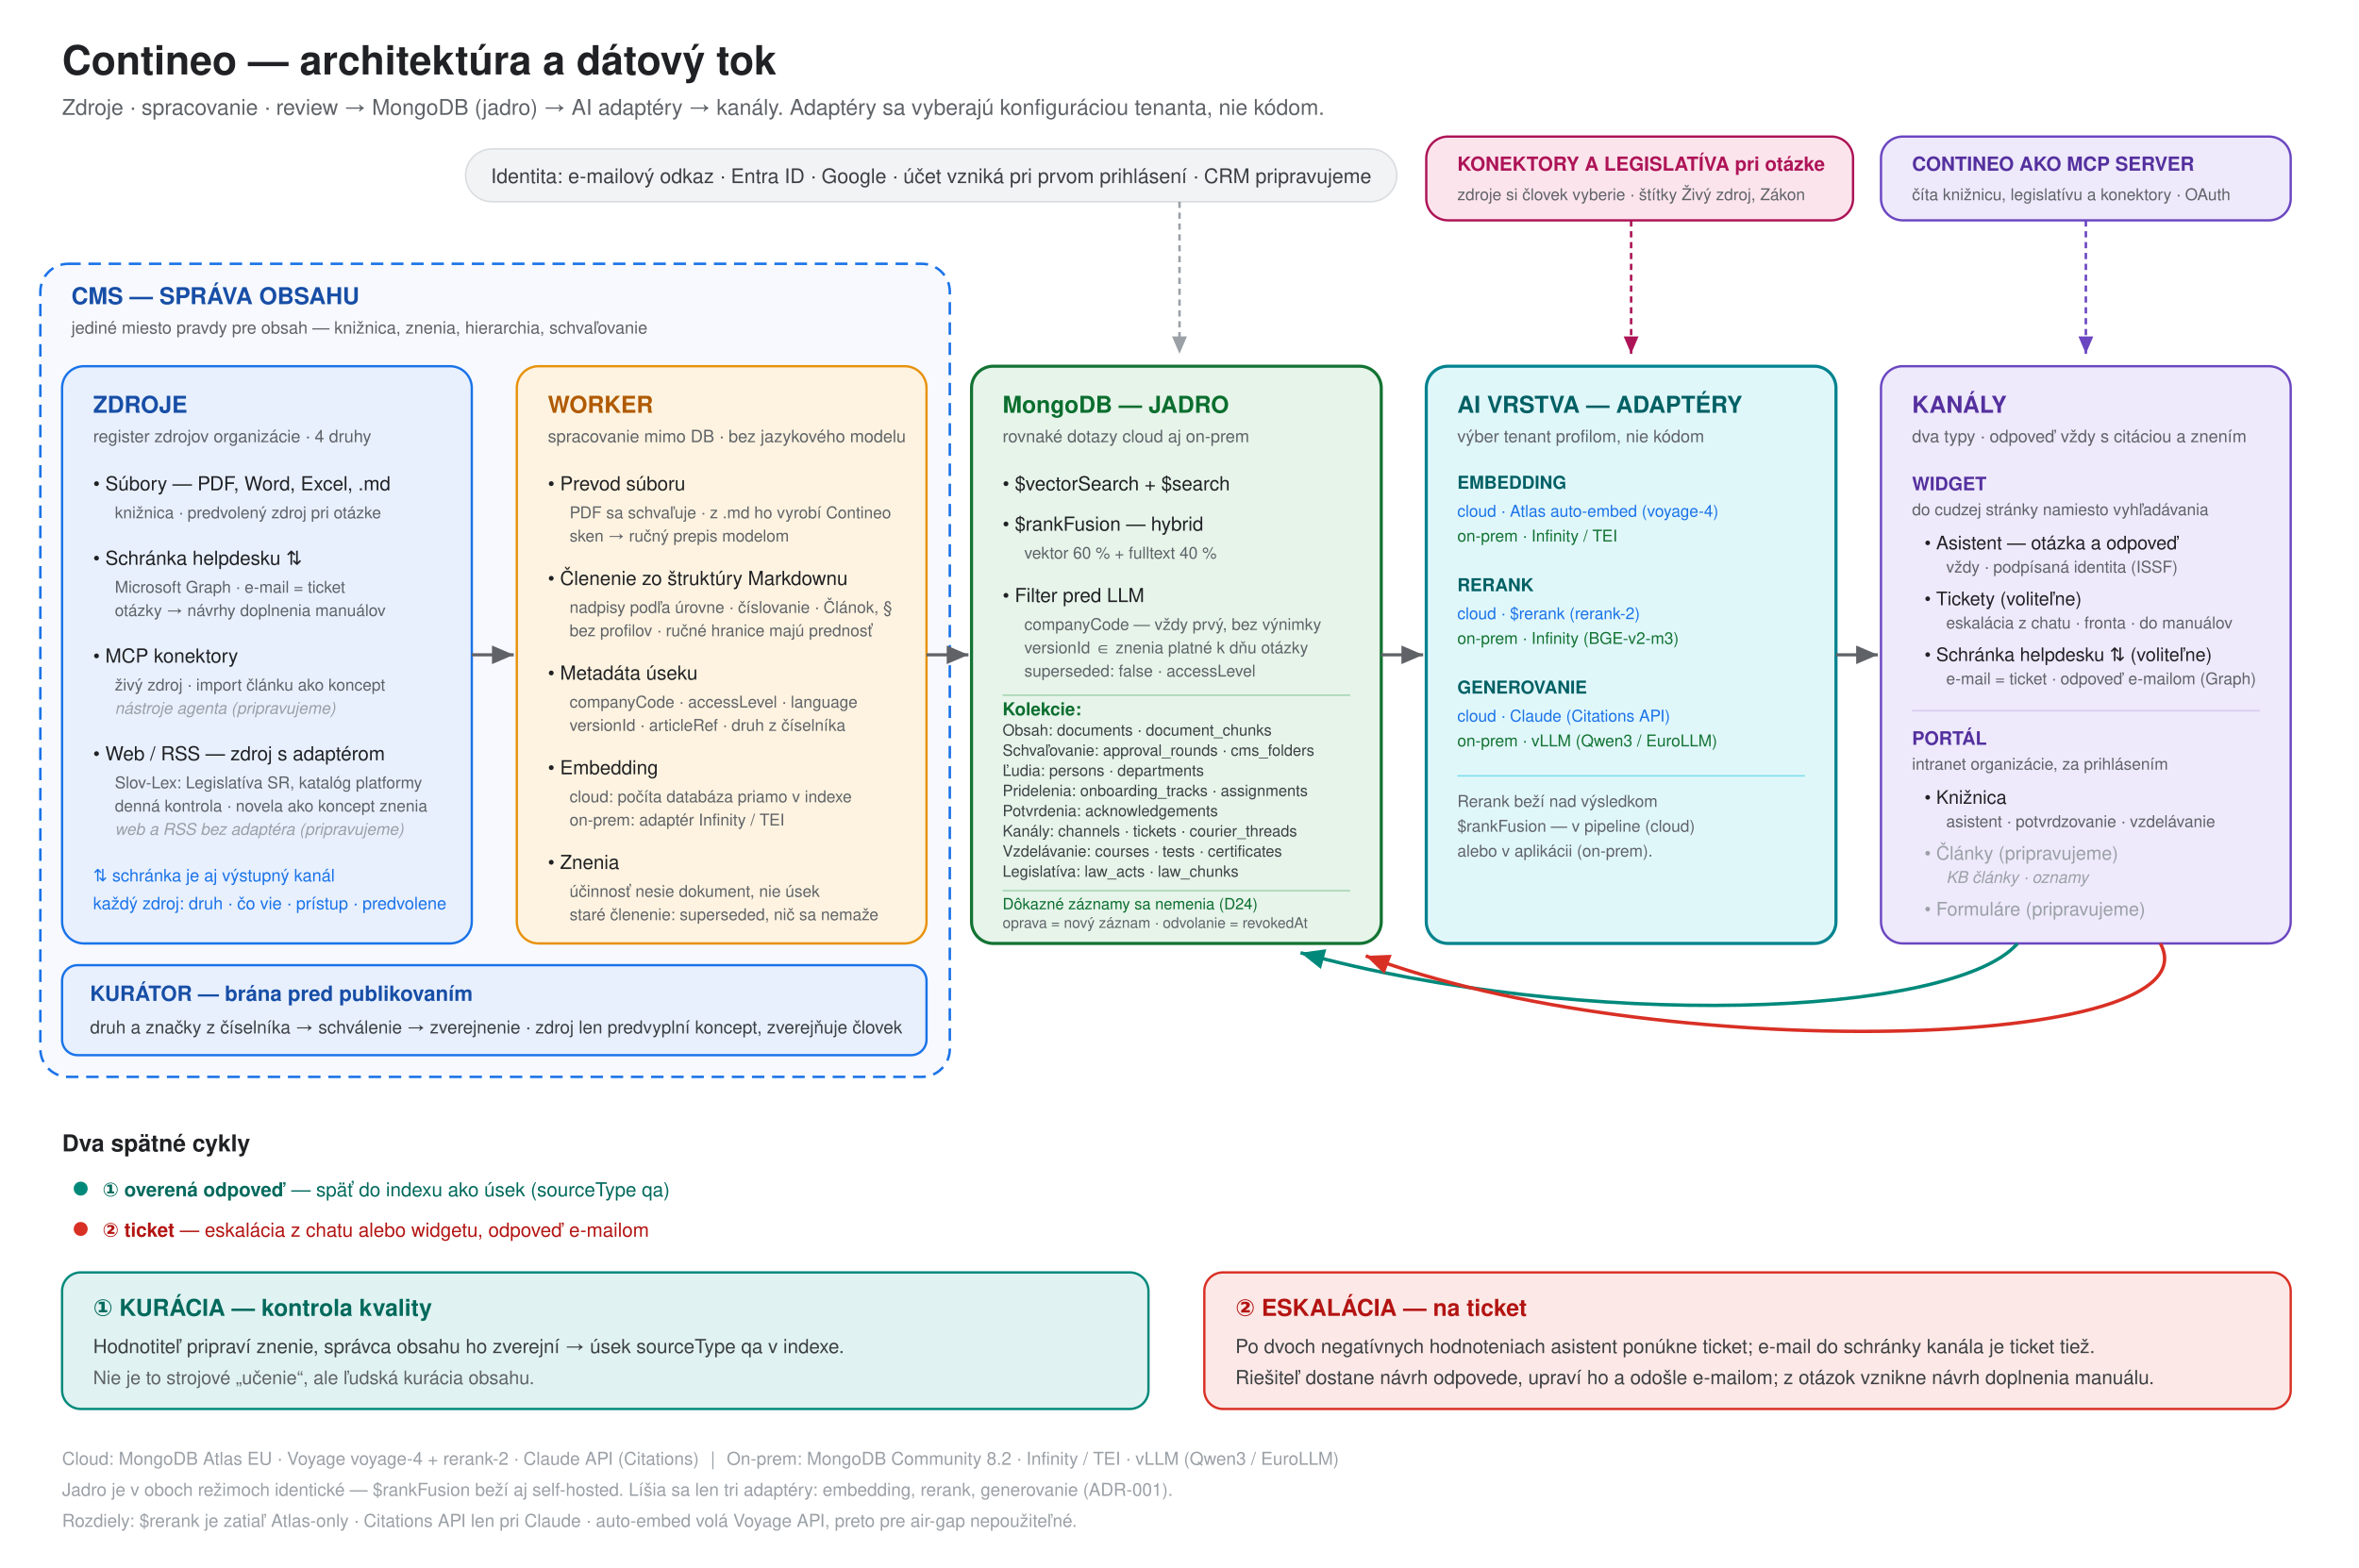
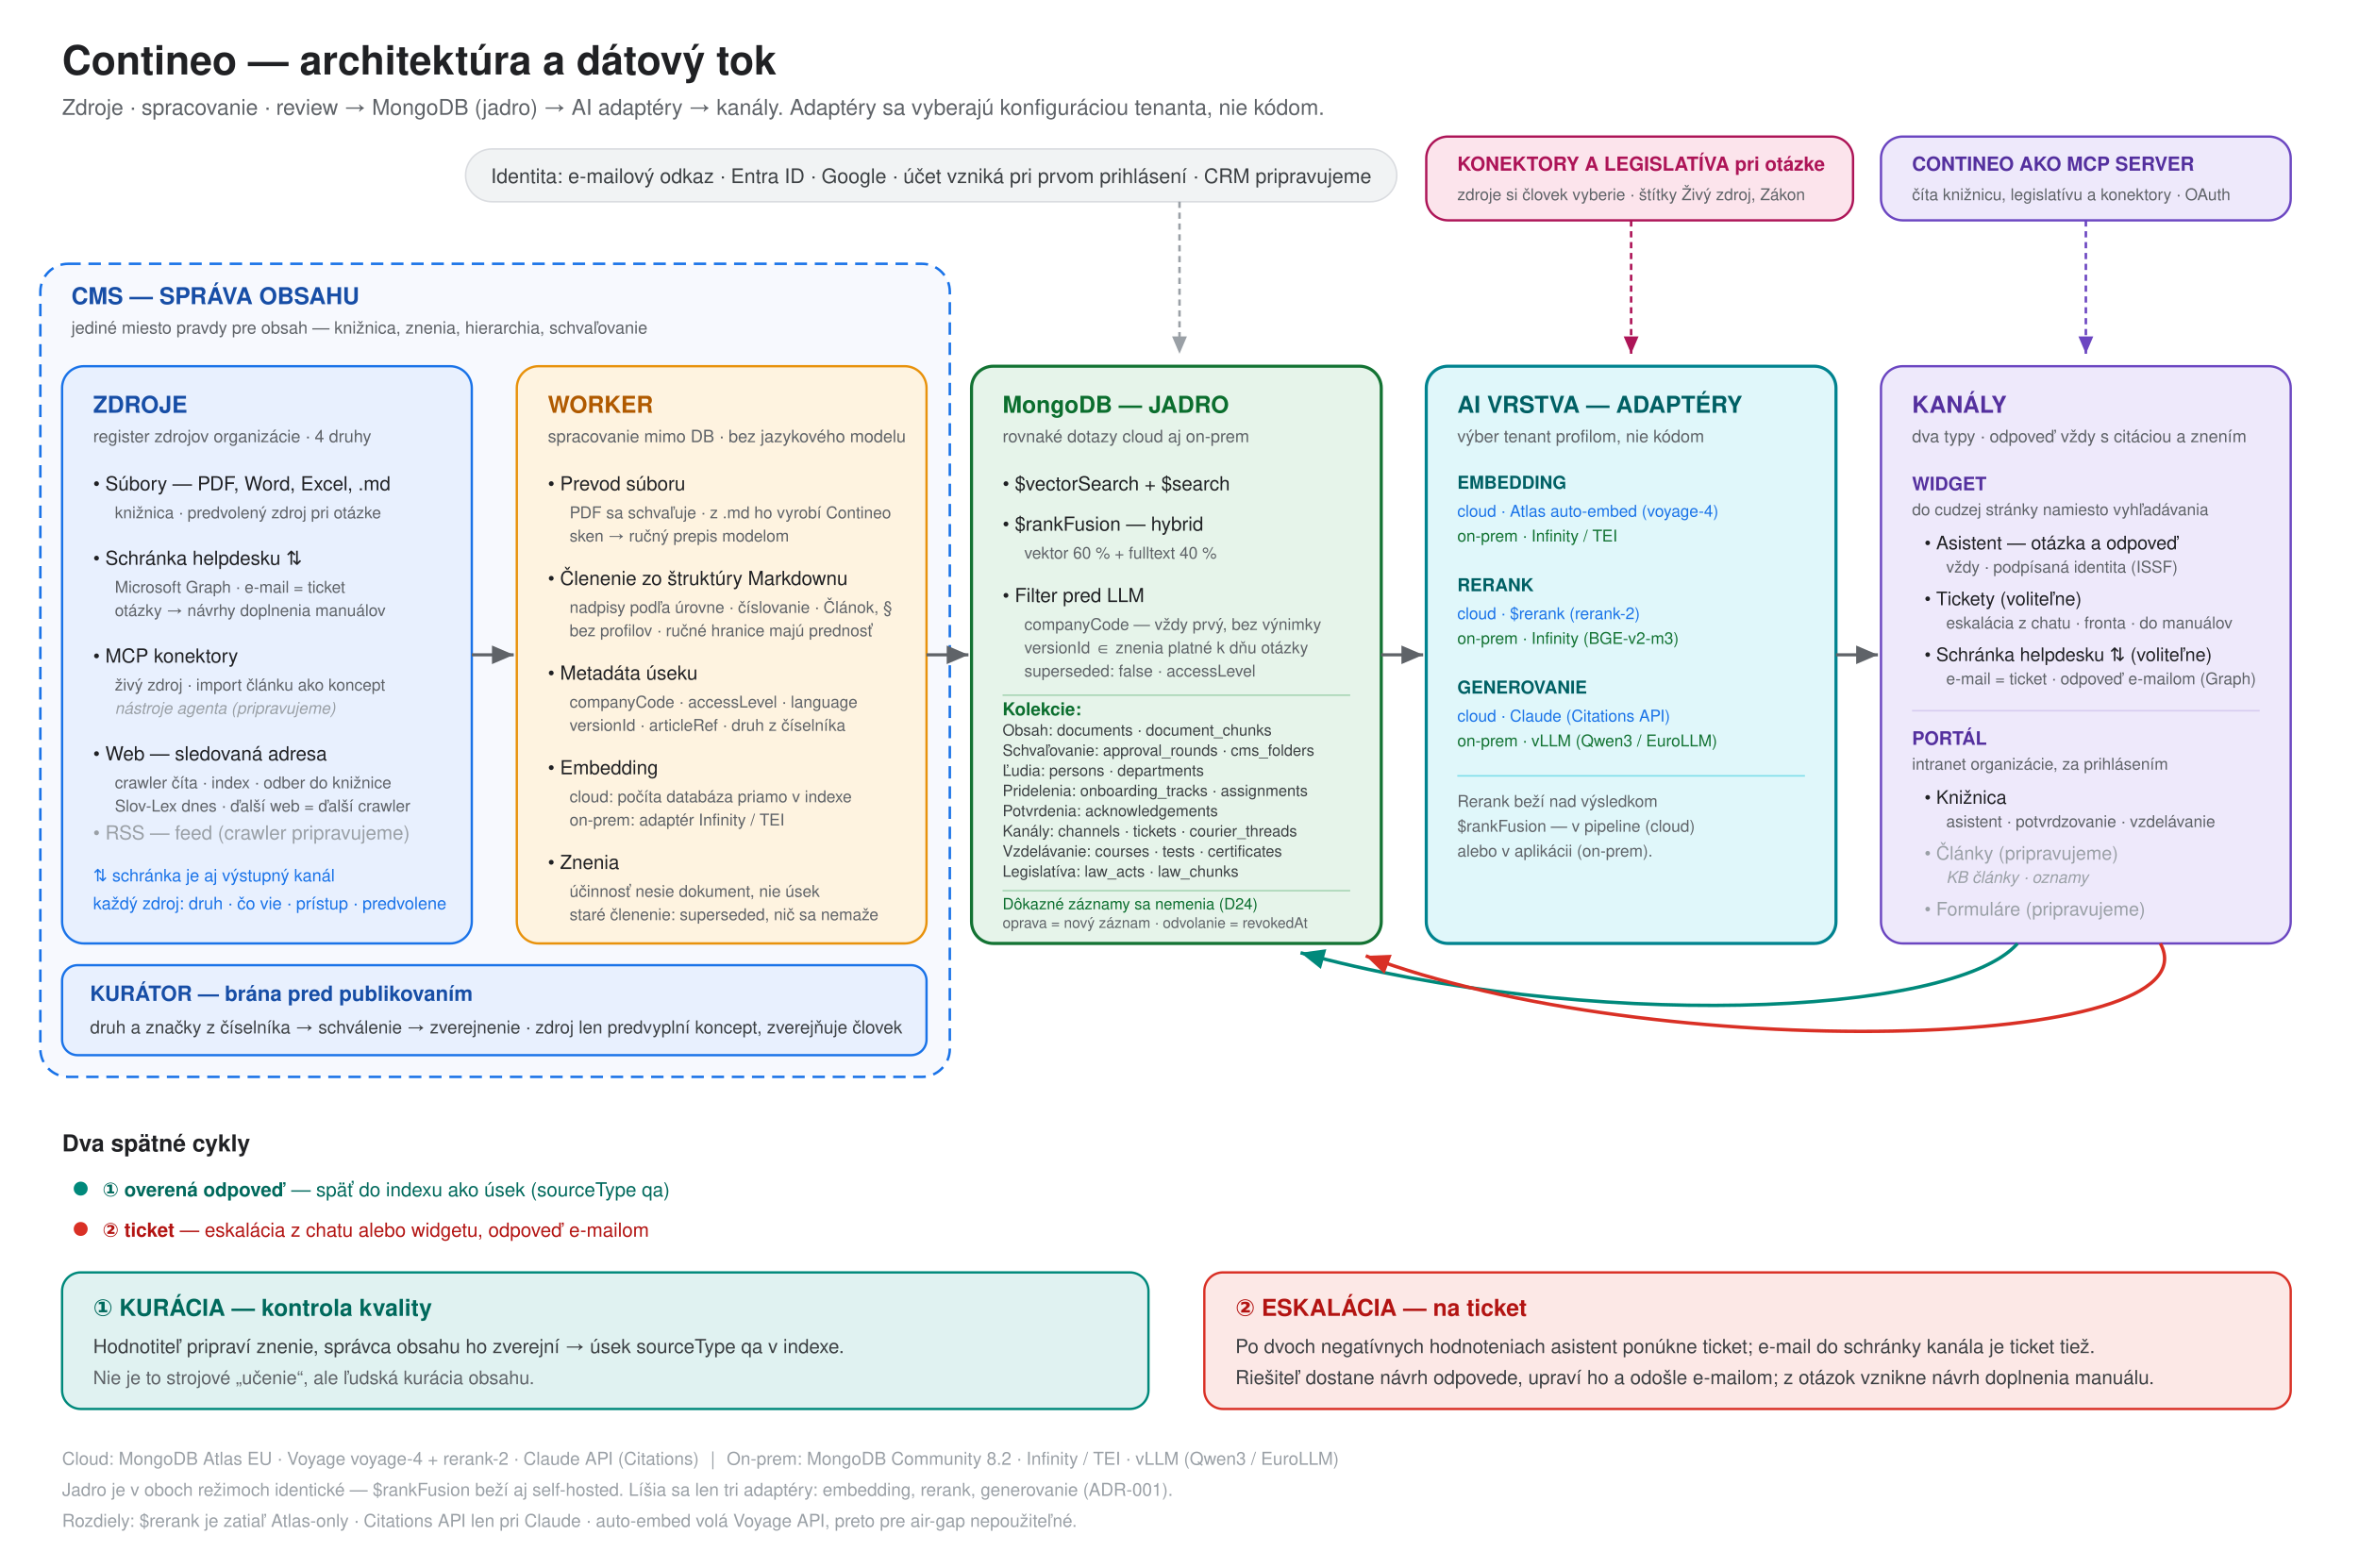
<svg xmlns="http://www.w3.org/2000/svg" viewBox="0 0 1520 1010" font-family="Helvetica Neue, Helvetica, Arial, sans-serif">
  <defs>
    <marker id="arrow" markerWidth="10" markerHeight="10" refX="7" refY="3" orient="auto" markerUnits="strokeWidth">
      <path d="M0,0 L7,3 L0,6 Z" fill="#5f6368" />
    </marker>
    <marker id="arrowTeal" markerWidth="10" markerHeight="10" refX="7" refY="3" orient="auto" markerUnits="strokeWidth">
      <path d="M0,0 L7,3 L0,6 Z" fill="#00897B" />
    </marker>
    <marker id="arrowRed" markerWidth="10" markerHeight="10" refX="7" refY="3" orient="auto" markerUnits="strokeWidth">
      <path d="M0,0 L7,3 L0,6 Z" fill="#D93025" />
    </marker>
    <marker id="arrowGray" markerWidth="10" markerHeight="10" refX="7" refY="3" orient="auto" markerUnits="strokeWidth">
      <path d="M0,0 L7,3 L0,6 Z" fill="#9aa0a6" />
    </marker>
    <marker id="arrowPink" markerWidth="10" markerHeight="10" refX="7" refY="3" orient="auto" markerUnits="strokeWidth">
      <path d="M0,0 L7,3 L0,6 Z" fill="#AD1457" />
    </marker>
    <marker id="arrowVio" markerWidth="10" markerHeight="10" refX="7" refY="3" orient="auto" markerUnits="strokeWidth">
      <path d="M0,0 L7,3 L0,6 Z" fill="#6B46C1" />
    </marker>
  </defs>
  <text x="40" y="48" font-size="26" font-weight="700" fill="#202124">Contineo — architektúra a dátový tok</text>
  <text x="40" y="74" font-size="14" fill="#5f6368">Zdroje · spracovanie · review → MongoDB (jadro) → AI adaptéry → kanály. Adaptéry sa vyberajú konfiguráciou tenanta, nie kódom.</text>
  <rect x="300" y="96" width="600" height="34" rx="17" fill="#F1F3F4" stroke="#dadce0" />
  <text x="600" y="118" font-size="13" fill="#3c4043" text-anchor="middle" textLength="571" lengthAdjust="spacingAndGlyphs">Identita: e-mailový odkaz · Entra ID · Google · účet vzniká pri prvom prihlásení · CRM pripravujeme</text>
  <path d="M760,130 L760,228" stroke="#9aa0a6" stroke-width="1.6" stroke-dasharray="4 3" marker-end="url(#arrowGray)" />
  <rect x="919" y="88" width="275" height="54" rx="14" fill="#FCE4EC" stroke="#AD1457" stroke-width="1.5" />
  <rect x="1212" y="88" width="264" height="54" rx="14" fill="#EEE9FB" stroke="#6B46C1" stroke-width="1.5" />
  <text x="1232" y="110" font-size="12.5" font-weight="700" fill="#54309E" textLength="183" lengthAdjust="spacingAndGlyphs">CONTINEO AKO MCP SERVER</text>
  <text x="1232" y="129" font-size="10.5" fill="#5f6368" textLength="207" lengthAdjust="spacingAndGlyphs">číta knižnicu, legislatívu a konektory · OAuth</text>
  <path d="M1344,142 L1344,228" stroke="#6B46C1" stroke-width="1.6" stroke-dasharray="4 3" marker-end="url(#arrowVio)" />
  <text x="939" y="110" font-size="12.5" font-weight="700" fill="#AD1457" textLength="236" lengthAdjust="spacingAndGlyphs">KONEKTORY A LEGISLATÍVA pri otázke</text>
  <text x="939" y="129" font-size="10.5" fill="#5f6368" textLength="226" lengthAdjust="spacingAndGlyphs">zdroje si človek vyberie · štítky Živý zdroj, Zákon</text>
  <path d="M1051,142 L1051,228" stroke="#AD1457" stroke-width="1.6" stroke-dasharray="4 3" marker-end="url(#arrowPink)" />
  <rect x="26" y="170" width="586" height="524" rx="18" fill="#F7F9FE" stroke="#1A73E8" stroke-width="1.6" stroke-dasharray="8 5" />
  <text x="46" y="196" font-size="15" font-weight="700" fill="#174EA6" textLength="186" lengthAdjust="spacingAndGlyphs">CMS — SPRÁVA OBSAHU</text>
  <text x="46" y="215" font-size="11" fill="#5f6368" textLength="374" lengthAdjust="spacingAndGlyphs">jediné miesto pravdy pre obsah — knižnica, znenia, hierarchia, schvaľovanie</text>
  <rect x="40" y="236" width="264" height="372" rx="14" fill="#E8F0FE" stroke="#1A73E8" stroke-width="1.5" />
  <text x="60" y="266" font-size="15" font-weight="700" fill="#174EA6">ZDROJE</text>
  <text x="60" y="285" font-size="11" fill="#5f6368" textLength="181" lengthAdjust="spacingAndGlyphs">register zdrojov organizácie · 4 druhy</text>
  <g font-size="12.5" fill="#202124">
    <text x="60" y="316" textLength="192" lengthAdjust="spacingAndGlyphs">• Súbory — PDF, Word, Excel, .md</text>
    <text x="74" y="334" font-size="10.5" fill="#5f6368" textLength="173" lengthAdjust="spacingAndGlyphs">knižnica · predvolený zdroj pri otázke</text>
    <text x="60" y="364" textLength="138" lengthAdjust="spacingAndGlyphs">• Schránka helpdesku ⇅</text>
    <text x="74" y="382" font-size="10.5" fill="#5f6368" textLength="152" lengthAdjust="spacingAndGlyphs">Microsoft Graph · e-mail = ticket</text>
    <text x="74" y="397" font-size="10.5" fill="#5f6368" textLength="176" lengthAdjust="spacingAndGlyphs">otázky → návrhy doplnenia manuálov</text>
    <text x="60" y="427" textLength="95" lengthAdjust="spacingAndGlyphs">• MCP konektory</text>
    <text x="74" y="445" font-size="10.5" fill="#5f6368" textLength="178" lengthAdjust="spacingAndGlyphs">živý zdroj · import článku ako koncept</text>
    <text x="74" y="460" font-size="10.5" fill="#9aa0a6" font-style="italic" textLength="141" lengthAdjust="spacingAndGlyphs">nástroje agenta (pripravujeme)</text>
-     <text x="60" y="490" textLength="189" lengthAdjust="spacingAndGlyphs">• Web / RSS — zdroj s adaptérom</text>
-     <text x="74" y="508" font-size="10.5" fill="#5f6368" textLength="201" lengthAdjust="spacingAndGlyphs">Slov-Lex: Legislatíva SR, katalóg platformy</text>
-     <text x="74" y="523" font-size="10.5" fill="#5f6368" textLength="204" lengthAdjust="spacingAndGlyphs">denná kontrola · novela ako koncept znenia</text>
-     <text x="74" y="538" font-size="10.5" fill="#9aa0a6" font-style="italic" textLength="185" lengthAdjust="spacingAndGlyphs">web a RSS bez adaptéra (pripravujeme)</text>
+     <text x="60" y="490" textLength="150" lengthAdjust="spacingAndGlyphs">• Web — sledovaná adresa</text>
+     <text x="74" y="508" font-size="10.5" fill="#5f6368" textLength="181" lengthAdjust="spacingAndGlyphs">crawler číta · index · odber do knižnice</text>
+     <text x="74" y="523" font-size="10.5" fill="#5f6368" textLength="192" lengthAdjust="spacingAndGlyphs">Slov-Lex dnes · ďalší web = ďalší crawler</text>
+     <text x="60" y="541" fill="#9aa0a6" textLength="203" lengthAdjust="spacingAndGlyphs">• RSS — feed (crawler pripravujeme)</text>
  </g>
  <text x="60" y="568" font-size="11" fill="#1A73E8" textLength="158" lengthAdjust="spacingAndGlyphs">⇅ schránka je aj výstupný kanál</text>
  <text x="60" y="586" font-size="11" fill="#1A73E8" textLength="230" lengthAdjust="spacingAndGlyphs">každý zdroj: druh · čo vie · prístup · predvolene</text>
  <rect x="333" y="236" width="264" height="372" rx="14" fill="#FEF3E0" stroke="#E8920C" stroke-width="1.5" />
  <text x="353" y="266" font-size="15" font-weight="700" fill="#B05A00" textLength="68" lengthAdjust="spacingAndGlyphs">WORKER</text>
  <text x="353" y="285" font-size="11" fill="#5f6368" textLength="230" lengthAdjust="spacingAndGlyphs">spracovanie mimo DB · bez jazykového modelu</text>
  <g font-size="12.5" fill="#202124">
    <text x="353" y="316" textLength="90" lengthAdjust="spacingAndGlyphs">• Prevod súboru</text>
    <text x="367" y="334" font-size="10.5" fill="#5f6368" textLength="208" lengthAdjust="spacingAndGlyphs">PDF sa schvaľuje · z .md ho vyrobí Contineo</text>
    <text x="367" y="349" font-size="10.5" fill="#5f6368" textLength="144" lengthAdjust="spacingAndGlyphs">sken → ručný prepis modelom</text>
    <text x="353" y="377" textLength="195" lengthAdjust="spacingAndGlyphs">• Členenie zo štruktúry Markdownu</text>
    <text x="367" y="395" font-size="10.5" fill="#5f6368" textLength="210" lengthAdjust="spacingAndGlyphs">nadpisy podľa úrovne · číslovanie · Článok, §</text>
    <text x="367" y="410" font-size="10.5" fill="#5f6368" textLength="197" lengthAdjust="spacingAndGlyphs">bez profilov · ručné hranice majú prednosť</text>
    <text x="353" y="438" textLength="98" lengthAdjust="spacingAndGlyphs">• Metadáta úseku</text>
    <text x="367" y="456" font-size="10.5" fill="#5f6368" textLength="187" lengthAdjust="spacingAndGlyphs">companyCode · accessLevel · language</text>
    <text x="367" y="471" font-size="10.5" fill="#5f6368" textLength="177" lengthAdjust="spacingAndGlyphs">versionId · articleRef · druh z číselníka</text>
    <text x="353" y="499" textLength="72" lengthAdjust="spacingAndGlyphs">• Embedding</text>
    <text x="367" y="517" font-size="10.5" fill="#5f6368" textLength="185" lengthAdjust="spacingAndGlyphs">cloud: počíta databáza priamo v indexe</text>
    <text x="367" y="532" font-size="10.5" fill="#5f6368" textLength="140" lengthAdjust="spacingAndGlyphs">on-prem: adaptér Infinity / TEI</text>
    <text x="353" y="560" textLength="46" lengthAdjust="spacingAndGlyphs">• Znenia</text>
    <text x="367" y="578" font-size="10.5" fill="#5f6368" textLength="163" lengthAdjust="spacingAndGlyphs">účinnosť nesie dokument, nie úsek</text>
    <text x="367" y="593" font-size="10.5" fill="#5f6368" textLength="200" lengthAdjust="spacingAndGlyphs">staré členenie: superseded, nič sa nemaže</text>
  </g>
  <rect x="40" y="622" width="557" height="58" rx="10" fill="#E8F0FE" stroke="#1A73E8" stroke-width="1.5" />
  <text x="58" y="645" font-size="13.5" font-weight="700" fill="#174EA6" textLength="248" lengthAdjust="spacingAndGlyphs">KURÁTOR — brána pred publikovaním</text>
  <text x="58" y="666" font-size="11.5" fill="#3c4043" textLength="524" lengthAdjust="spacingAndGlyphs">druh a značky z číselníka → schválenie → zverejnenie · zdroj len predvyplní koncept, zverejňuje človek</text>
  <rect x="626" y="236" width="264" height="372" rx="14" fill="#E6F4EA" stroke="#137333" stroke-width="2" />
  <text x="646" y="266" font-size="15" font-weight="700" fill="#0B6E2E" textLength="147" lengthAdjust="spacingAndGlyphs">MongoDB — JADRO</text>
  <text x="646" y="285" font-size="11" fill="#5f6368" textLength="162" lengthAdjust="spacingAndGlyphs">rovnaké dotazy cloud aj on-prem</text>
  <g font-size="12.5" fill="#202124">
    <text x="646" y="316" textLength="148" lengthAdjust="spacingAndGlyphs">• $vectorSearch + $search</text>
    <text x="646" y="342" textLength="131" lengthAdjust="spacingAndGlyphs">• $rankFusion — hybrid</text>
    <text x="660" y="360" font-size="10.5" fill="#5f6368" textLength="129" lengthAdjust="spacingAndGlyphs">vektor 60 % + fulltext 40 %</text>
    <text x="646" y="388" textLength="93" lengthAdjust="spacingAndGlyphs">• Filter pred LLM</text>
    <text x="660" y="406" font-size="10.5" fill="#5f6368" textLength="194" lengthAdjust="spacingAndGlyphs">companyCode — vždy prvý, bez výnimky</text>
    <text x="660" y="421" font-size="10.5" fill="#5f6368" textLength="180" lengthAdjust="spacingAndGlyphs">versionId ∈ znenia platné k dňu otázky</text>
    <text x="660" y="436" font-size="10.5" fill="#5f6368" textLength="150" lengthAdjust="spacingAndGlyphs">superseded: false · accessLevel</text>
  </g>
  <line x1="646" y1="448" x2="870" y2="448" stroke="#A8D5B5" stroke-width="1" />
  <text x="646" y="461" font-size="11.5" fill="#0B6E2E" font-weight="600" textLength="51" lengthAdjust="spacingAndGlyphs">Kolekcie:</text>
  <text x="646" y="474" font-size="10" fill="#3c4043" textLength="176" lengthAdjust="spacingAndGlyphs">Obsah: documents · document_chunks</text>
  <text x="646" y="487" font-size="10" fill="#3c4043" textLength="203" lengthAdjust="spacingAndGlyphs">Schvaľovanie: approval_rounds · cms_folders</text>
  <text x="646" y="500" font-size="10" fill="#3c4043" textLength="131" lengthAdjust="spacingAndGlyphs">Ľudia: persons · departments</text>
  <text x="646" y="513" font-size="10" fill="#3c4043" textLength="198" lengthAdjust="spacingAndGlyphs">Pridelenia: onboarding_tracks · assignments</text>
  <text x="646" y="526" font-size="10" fill="#3c4043" textLength="141" lengthAdjust="spacingAndGlyphs">Potvrdenia: acknowledgements</text>
  <text x="646" y="539" font-size="10" fill="#3c4043" textLength="191" lengthAdjust="spacingAndGlyphs">Kanály: channels · tickets · courier_threads</text>
  <text x="646" y="552" font-size="10" fill="#3c4043" textLength="181" lengthAdjust="spacingAndGlyphs">Vzdelávanie: courses · tests · certificates</text>
  <text x="646" y="565" font-size="10" fill="#3c4043" textLength="153" lengthAdjust="spacingAndGlyphs">Legislatíva: law_acts · law_chunks</text>
  <line x1="646" y1="574" x2="870" y2="574" stroke="#A8D5B5" stroke-width="1" />
  <text x="646" y="586" font-size="10" fill="#0B6E2E" textLength="161" lengthAdjust="spacingAndGlyphs">Dôkazné záznamy sa nemenia (D24)</text>
  <text x="646" y="598" font-size="9.5" fill="#5f6368" textLength="199" lengthAdjust="spacingAndGlyphs">oprava = nový záznam · odvolanie = revokedAt</text>
  <rect x="919" y="236" width="264" height="372" rx="14" fill="#E0F7FA" stroke="#00838F" stroke-width="2" />
  <text x="939" y="266" font-size="15" font-weight="700" fill="#006064" textLength="181" lengthAdjust="spacingAndGlyphs">AI VRSTVA — ADAPTÉRY</text>
  <text x="939" y="285" font-size="11" fill="#5f6368" textLength="162" lengthAdjust="spacingAndGlyphs">výber tenant profilom, nie kódom</text>
  <text x="939" y="315" font-size="11.5" font-weight="700" fill="#006064" textLength="71" lengthAdjust="spacingAndGlyphs">EMBEDDING</text>
  <text x="939" y="333" font-size="10.5" fill="#1A73E8" textLength="171" lengthAdjust="spacingAndGlyphs">cloud · Atlas auto-embed (voyage-4)</text>
  <text x="939" y="349" font-size="10.5" fill="#137333" textLength="104" lengthAdjust="spacingAndGlyphs">on-prem · Infinity / TEI</text>
  <text x="939" y="381" font-size="11.5" font-weight="700" fill="#006064" textLength="49" lengthAdjust="spacingAndGlyphs">RERANK</text>
  <text x="939" y="399" font-size="10.5" fill="#1A73E8" textLength="118" lengthAdjust="spacingAndGlyphs">cloud · $rerank (rerank-2)</text>
  <text x="939" y="415" font-size="10.5" fill="#137333" textLength="144" lengthAdjust="spacingAndGlyphs">on-prem · Infinity (BGE-v2-m3)</text>
  <text x="939" y="447" font-size="11.5" font-weight="700" fill="#006064" textLength="83" lengthAdjust="spacingAndGlyphs">GENEROVANIE</text>
  <text x="939" y="465" font-size="10.5" fill="#1A73E8" textLength="137" lengthAdjust="spacingAndGlyphs">cloud · Claude (Citations API)</text>
  <text x="939" y="481" font-size="10.5" fill="#137333" textLength="168" lengthAdjust="spacingAndGlyphs">on-prem · vLLM (Qwen3 / EuroLLM)</text>
  <line x1="939" y1="500" x2="1163" y2="500" stroke="#80DEEA" stroke-width="1" />
  <text x="939" y="520" font-size="10.5" fill="#5f6368" textLength="129" lengthAdjust="spacingAndGlyphs">Rerank beží nad výsledkom</text>
  <text x="939" y="536" font-size="10.5" fill="#5f6368" textLength="153" lengthAdjust="spacingAndGlyphs">$rankFusion — v pipeline (cloud)</text>
  <text x="939" y="552" font-size="10.5" fill="#5f6368" textLength="126" lengthAdjust="spacingAndGlyphs">alebo v aplikácii (on-prem).</text>
  <rect x="1212" y="236" width="264" height="372" rx="14" fill="#EEE9FB" stroke="#6B46C1" stroke-width="1.5" />
  <text x="1232" y="266" font-size="15" font-weight="700" fill="#54309E" textLength="60" lengthAdjust="spacingAndGlyphs">KANÁLY</text>
  <text x="1232" y="285" font-size="11" fill="#5f6368" textLength="218" lengthAdjust="spacingAndGlyphs">dva typy · odpoveď vždy s citáciou a znením</text>
  <text x="1232" y="316" font-size="12" font-weight="700" fill="#54309E" textLength="48" lengthAdjust="spacingAndGlyphs">WIDGET</text>
  <text x="1232" y="332" font-size="10.5" fill="#5f6368" textLength="194" lengthAdjust="spacingAndGlyphs">do cudzej stránky namiesto vyhľadávania</text>
  <text x="1240" y="354" font-size="12" fill="#202124" textLength="166" lengthAdjust="spacingAndGlyphs">• Asistent — otázka a odpoveď</text>
  <text x="1254" y="369" font-size="10.5" fill="#5f6368" textLength="148" lengthAdjust="spacingAndGlyphs">vždy · podpísaná identita (ISSF)</text>
  <text x="1240" y="390" font-size="12" fill="#202124" textLength="101" lengthAdjust="spacingAndGlyphs">• Tickety (voliteľne)</text>
  <text x="1254" y="405" font-size="10.5" fill="#5f6368" textLength="186" lengthAdjust="spacingAndGlyphs">eskalácia z chatu · fronta · do manuálov</text>
  <text x="1240" y="426" font-size="12" fill="#202124" textLength="187" lengthAdjust="spacingAndGlyphs">• Schránka helpdesku ⇅ (voliteľne)</text>
  <text x="1254" y="441" font-size="10.5" fill="#5f6368" textLength="202" lengthAdjust="spacingAndGlyphs">e-mail = ticket · odpoveď e-mailom (Graph)</text>
  <line x1="1232" y1="458" x2="1456" y2="458" stroke="#D7CCF0" stroke-width="1" />
  <text x="1232" y="480" font-size="12" font-weight="700" fill="#54309E" textLength="48" lengthAdjust="spacingAndGlyphs">PORTÁL</text>
  <text x="1232" y="496" font-size="10.5" fill="#5f6368" textLength="165" lengthAdjust="spacingAndGlyphs">intranet organizácie, za prihlásením</text>
  <text x="1240" y="518" font-size="12" fill="#202124" textLength="53" lengthAdjust="spacingAndGlyphs">• Knižnica</text>
  <text x="1254" y="533" font-size="10.5" fill="#5f6368" textLength="175" lengthAdjust="spacingAndGlyphs">asistent · potvrdzovanie · vzdelávanie</text>
  <text x="1240" y="554" font-size="12" fill="#9aa0a6" textLength="124" lengthAdjust="spacingAndGlyphs">• Články (pripravujeme)</text>
  <text x="1254" y="569" font-size="10.5" fill="#9aa0a6" font-style="italic" textLength="91" lengthAdjust="spacingAndGlyphs">KB články · oznamy</text>
  <text x="1240" y="590" font-size="12" fill="#9aa0a6" textLength="141" lengthAdjust="spacingAndGlyphs">• Formuláre (pripravujeme)</text>
  <path d="M304,422 L331,422" stroke="#5f6368" stroke-width="2" marker-end="url(#arrow)" />
  <path d="M597,422 L624,422" stroke="#5f6368" stroke-width="2" marker-end="url(#arrow)" />
  <path d="M890,422 L917,422" stroke="#5f6368" stroke-width="2" marker-end="url(#arrow)" />
  <path d="M1183,422 L1210,422" stroke="#5f6368" stroke-width="2" marker-end="url(#arrow)" />
  <path d="M1300,608 C1258,656 1020,664 838,614" fill="none" stroke="#00897B" stroke-width="2.2" marker-end="url(#arrowTeal)" />
  <path d="M1392,608 C1430,678 1064,686 880,616" fill="none" stroke="#D93025" stroke-width="2.2" marker-end="url(#arrowRed)" />
  <text x="40" y="742" font-size="15" font-weight="700" fill="#202124">Dva spätné cykly</text>
  <circle cx="52" cy="766" r="4.5" fill="#00897B" />
  <text x="66" y="771" font-size="12.5" fill="#00695C">
    <tspan font-weight="700">① overená odpoveď</tspan> — späť do indexu ako úsek (sourceType qa)</text>
  <circle cx="52" cy="792" r="4.5" fill="#D93025" />
  <text x="66" y="797" font-size="12.5" fill="#B31412">
    <tspan font-weight="700">② ticket</tspan> — eskalácia z chatu alebo widgetu, odpoveď e-mailom</text>
  <rect x="40" y="820" width="700" height="88" rx="12" fill="#E0F2F1" stroke="#00897B" stroke-width="1.5" />
  <text x="60" y="848" font-size="15" font-weight="700" fill="#00695C" textLength="221" lengthAdjust="spacingAndGlyphs">① KURÁCIA — kontrola kvality</text>
  <text x="60" y="872" font-size="12.5" fill="#3c4043" textLength="487" lengthAdjust="spacingAndGlyphs">Hodnotiteľ pripraví znenie, správca obsahu ho zverejní → úsek sourceType qa v indexe.</text>
  <text x="60" y="892" font-size="12" fill="#5f6368" textLength="289" lengthAdjust="spacingAndGlyphs">Nie je to strojové „učenie“, ale ľudská kurácia obsahu.</text>
  <rect x="776" y="820" width="700" height="88" rx="12" fill="#FCE8E6" stroke="#D93025" stroke-width="1.5" />
  <text x="796" y="848" font-size="15" font-weight="700" fill="#B31412" textLength="190" lengthAdjust="spacingAndGlyphs">② ESKALÁCIA — na ticket</text>
  <text x="796" y="872" font-size="12.5" fill="#3c4043" textLength="564" lengthAdjust="spacingAndGlyphs">Po dvoch negatívnych hodnoteniach asistent ponúkne ticket; e-mail do schránky kanála je ticket tiež.</text>
  <text x="796" y="892" font-size="12.5" fill="#3c4043" textLength="597" lengthAdjust="spacingAndGlyphs">Riešiteľ dostane návrh odpovede, upraví ho a odošle e-mailom; z otázok vznikne návrh doplnenia manuálu.</text>
  <text x="40" y="944" font-size="11.5" fill="#9aa0a6">Cloud: MongoDB Atlas EU · Voyage voyage-4 + rerank-2 · Claude API (Citations)  │  On-prem: MongoDB Community 8.2 · Infinity / TEI · vLLM (Qwen3 / EuroLLM)</text>
  <text x="40" y="964" font-size="11.5" fill="#9aa0a6">Jadro je v oboch režimoch identické — $rankFusion beží aj self-hosted. Líšia sa len tri adaptéry: embedding, rerank, generovanie (ADR-001).</text>
  <text x="40" y="984" font-size="11.5" fill="#9aa0a6">Rozdiely: $rerank je zatiaľ Atlas-only · Citations API len pri Claude · auto-embed volá Voyage API, preto pre air-gap nepoužiteľné.</text>
</svg>
